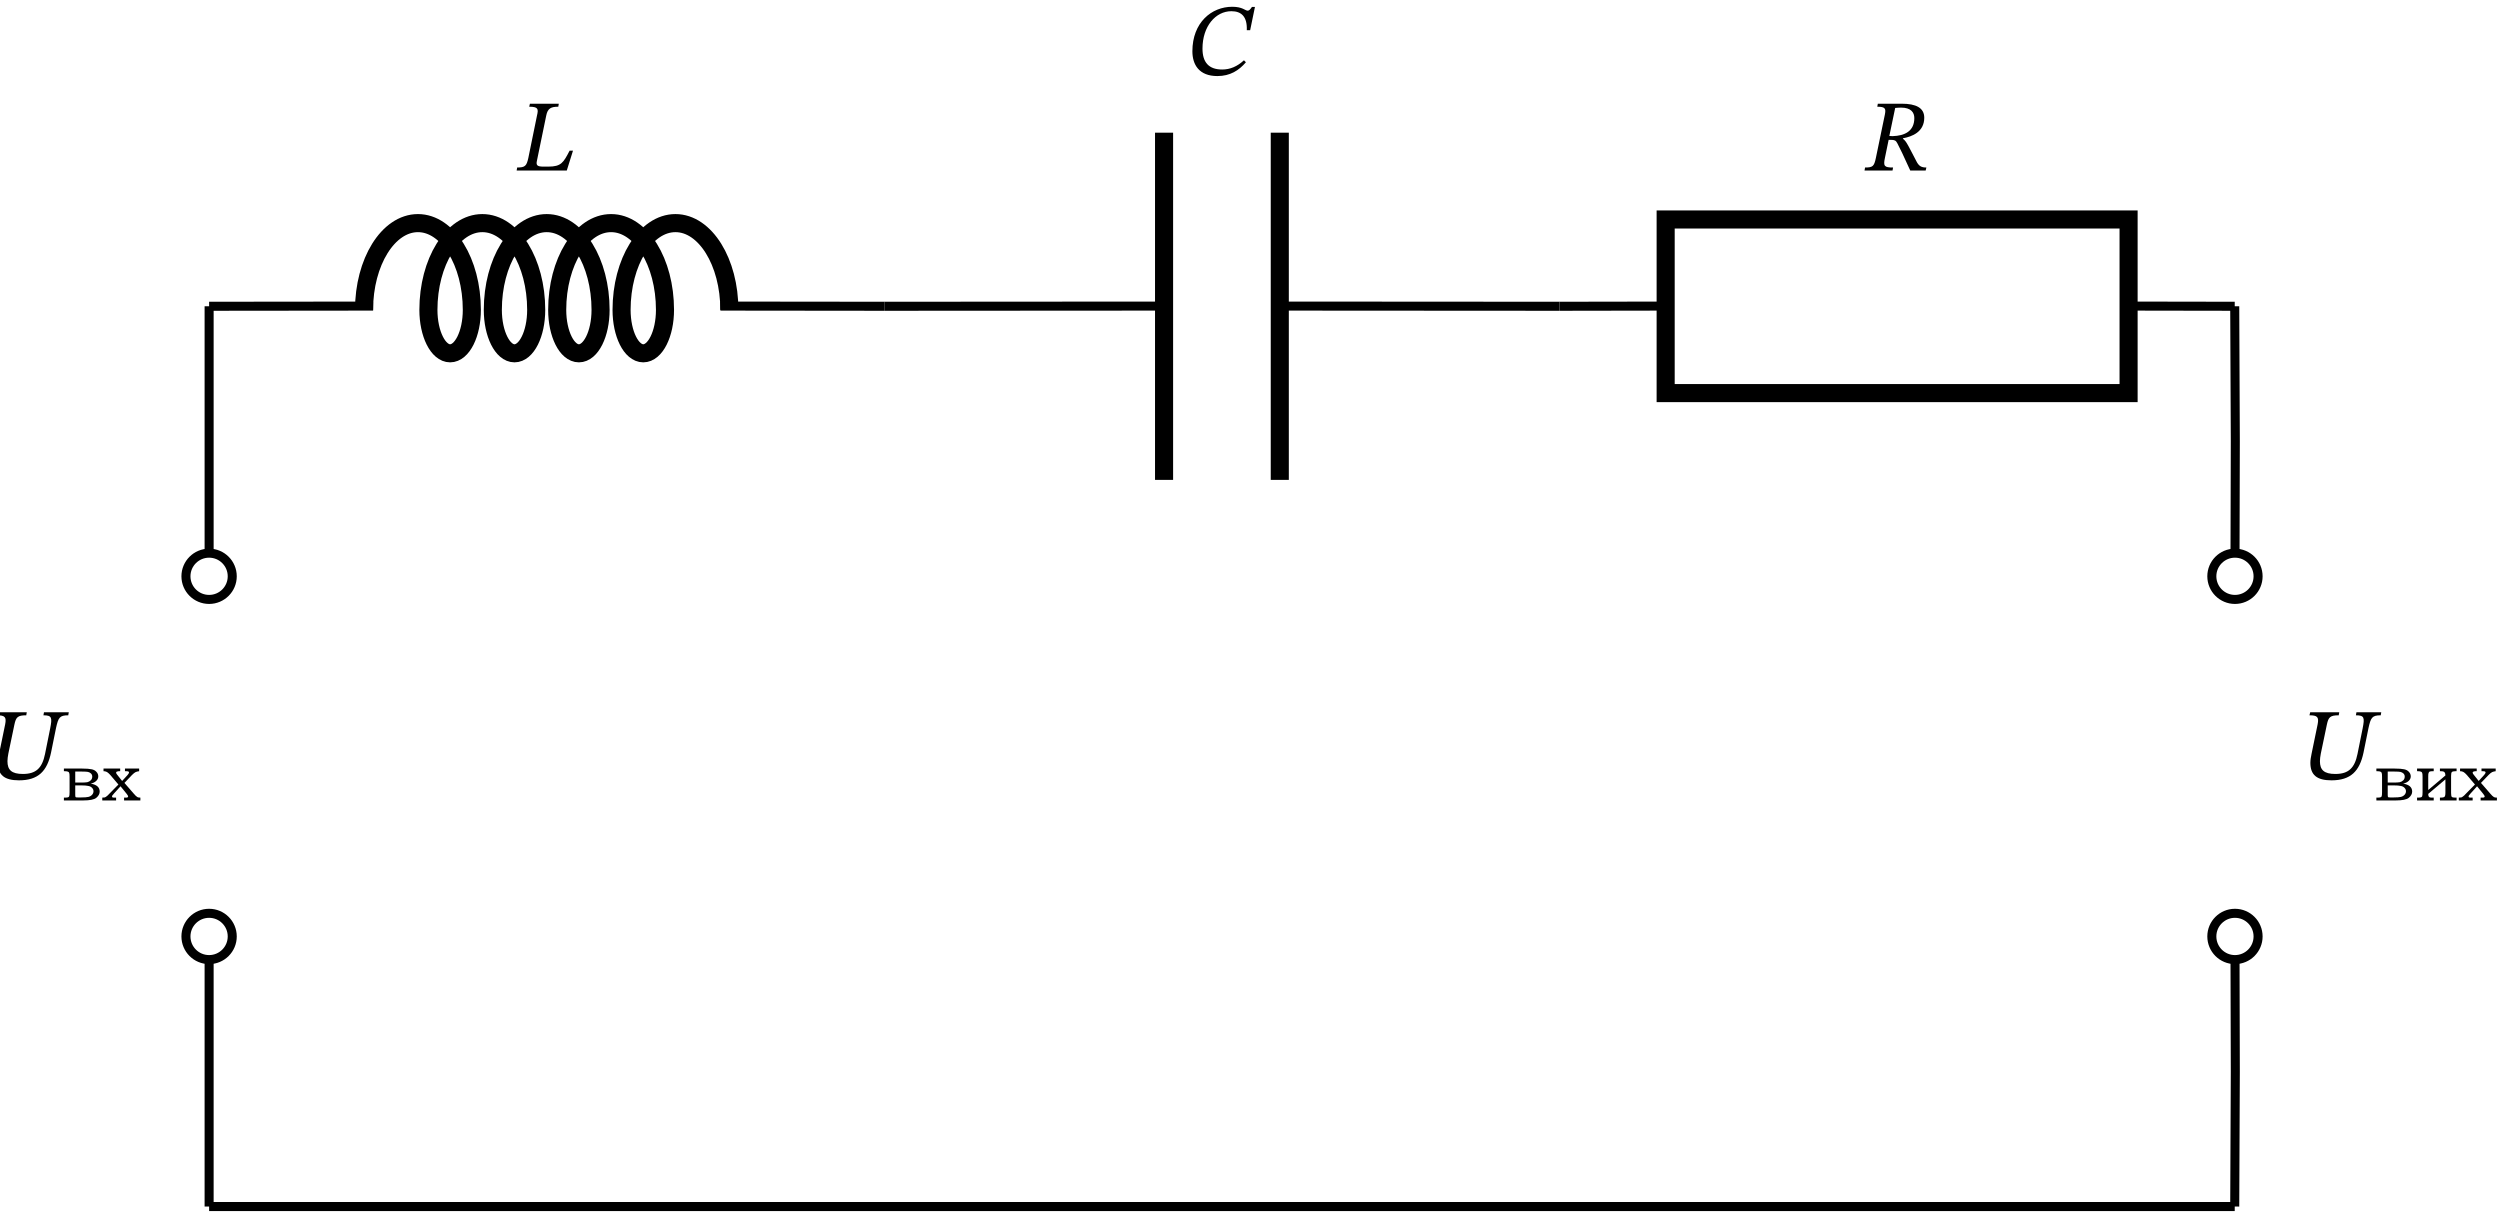
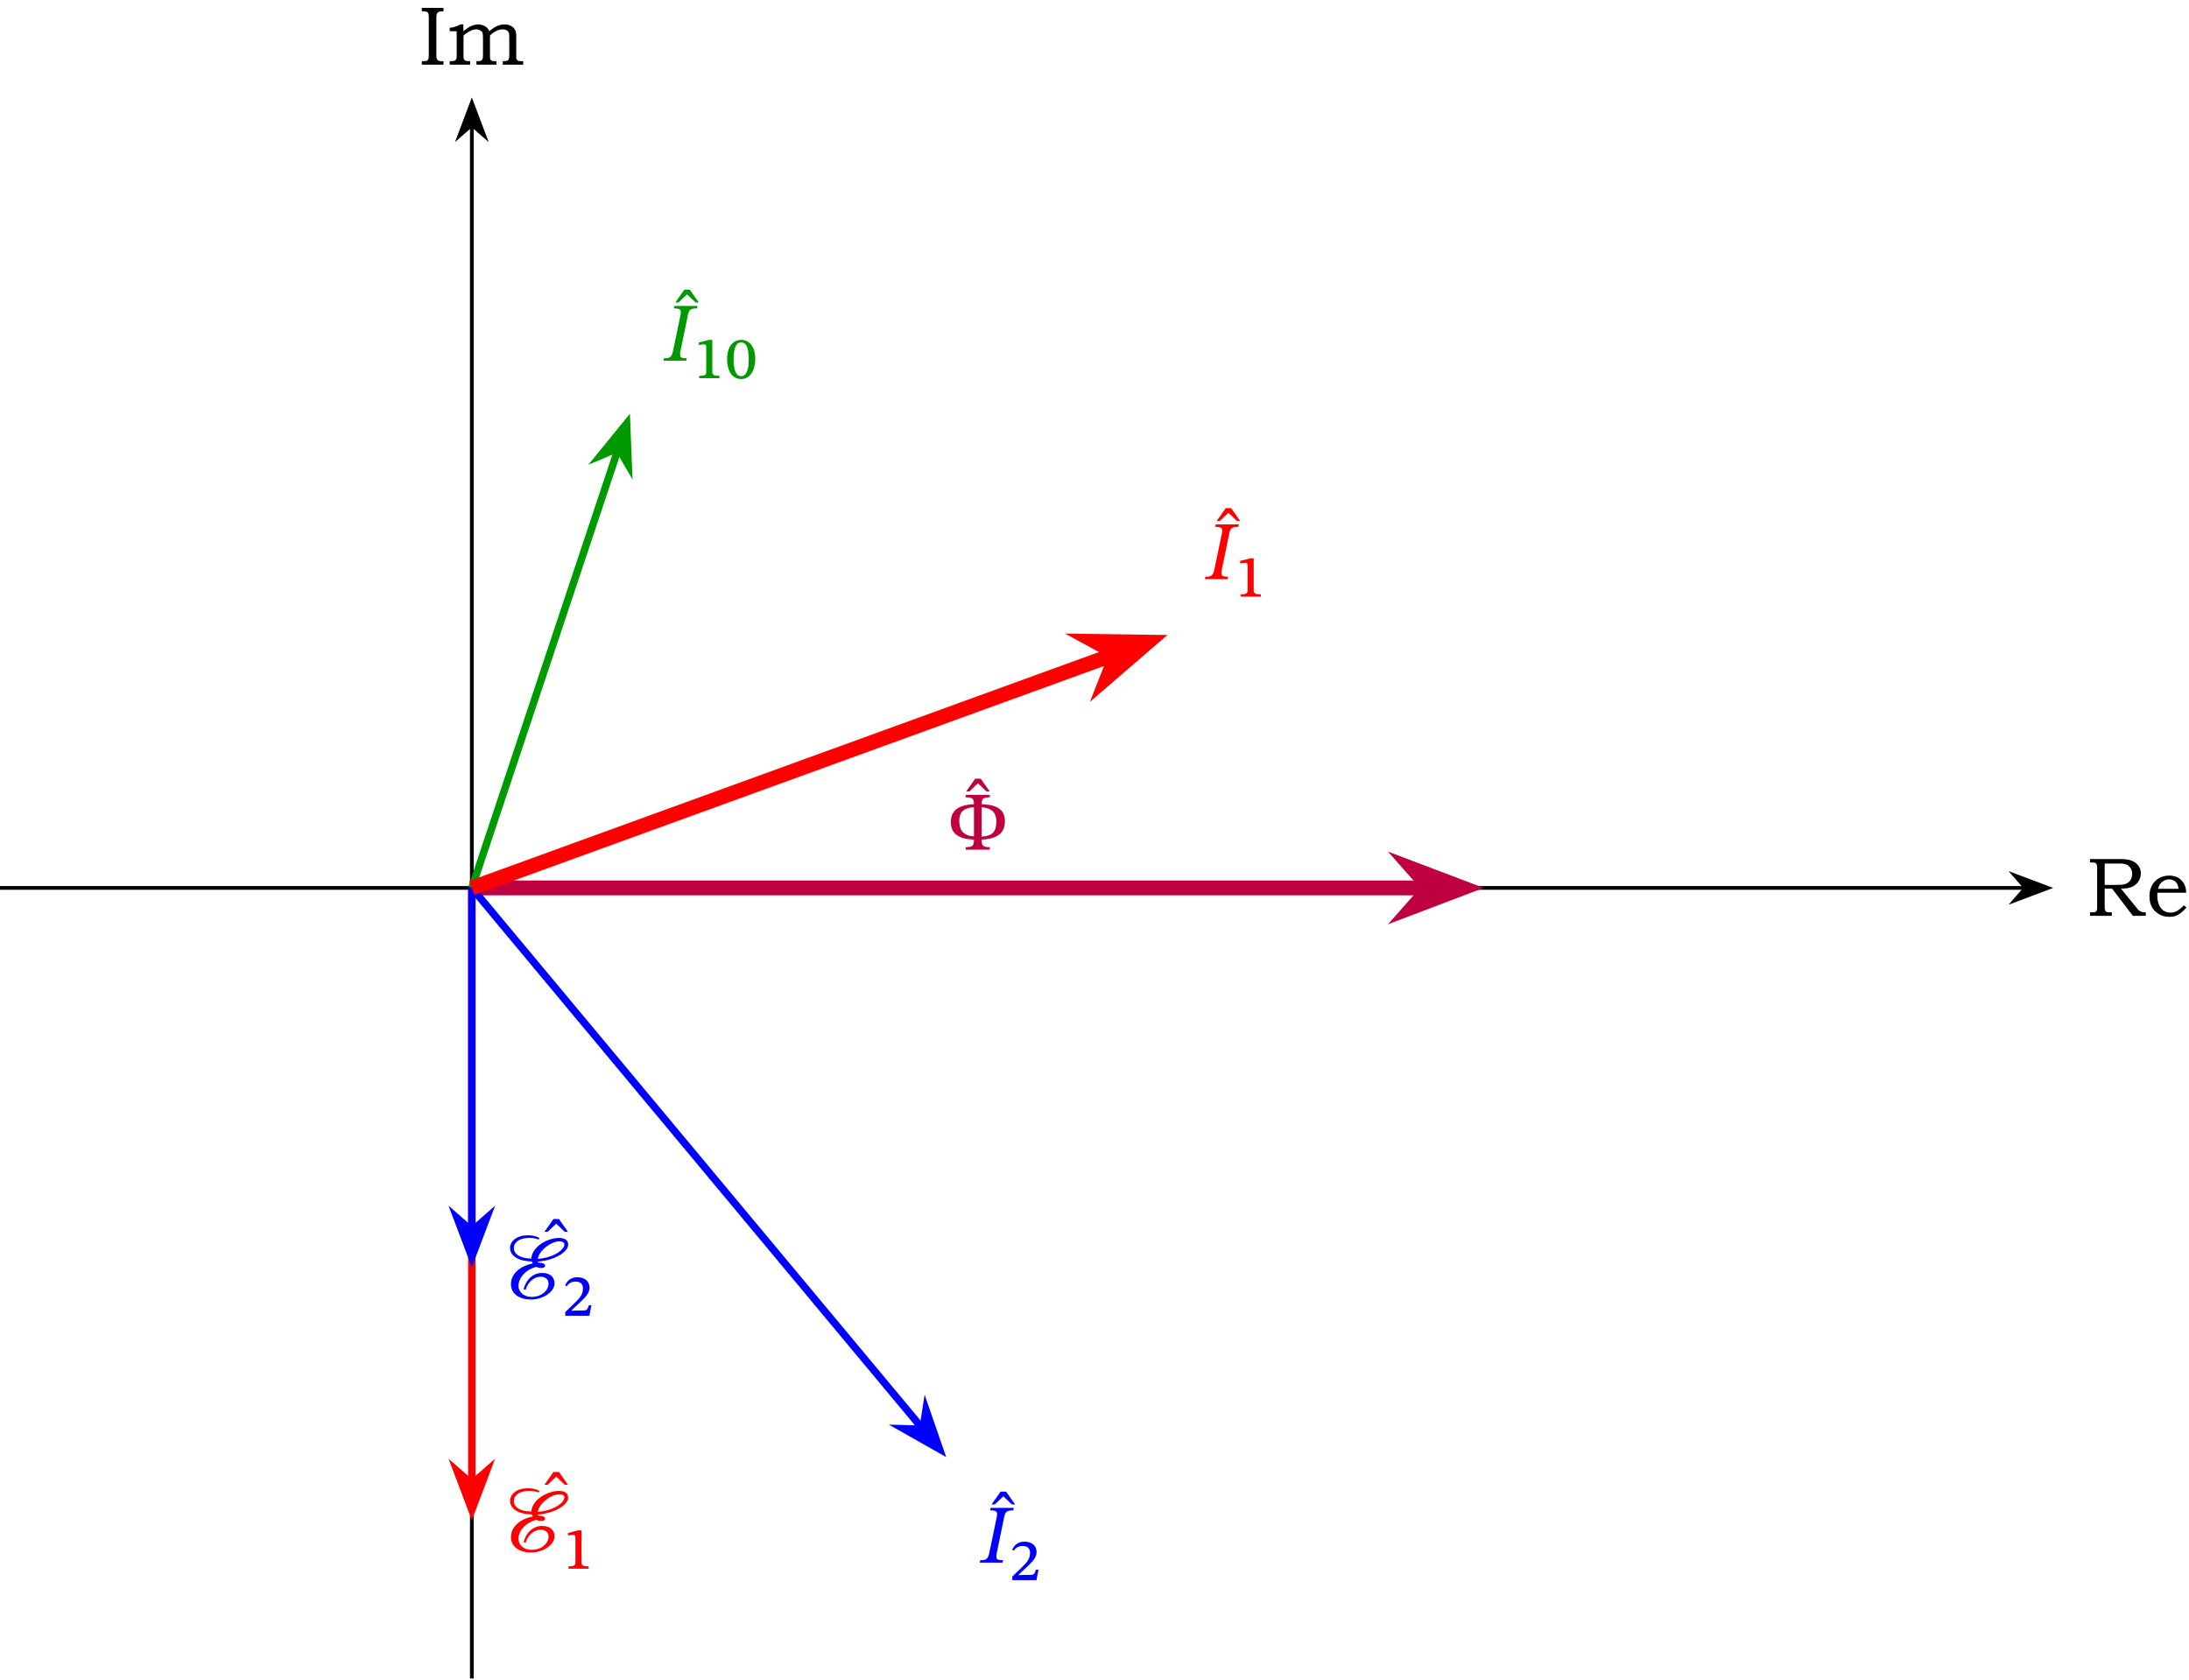
- <svg xmlns="http://www.w3.org/2000/svg" xmlns:xlink="http://www.w3.org/1999/xlink" width="220.428pt" height="107.2pt" viewBox="0 0 220.428 107.2" version="1.2">
+ <svg xmlns="http://www.w3.org/2000/svg" xmlns:xlink="http://www.w3.org/1999/xlink" width="235.429pt" height="180.712pt" viewBox="0 0 235.429 180.712" version="1.2">
  <defs>
    <g>
      <symbol overflow="visible" id="glyph0-0">
+         <path style="stroke:none;" d="M 1.125 0 L 1.125 -5.609 L 5.609 -5.609 L 5.609 0 Z M 1.266 -0.141 L 5.469 -0.141 L 5.469 -5.469 L 1.266 -5.469 Z M 1.266 -0.141 " />
+       </symbol>
+       <symbol overflow="visible" id="glyph0-1">
+         <path style="stroke:none;" d="M 0.438 -6.109 L 3.594 -6.109 C 4.188 -6.109 4.633 -6.047 4.938 -5.922 C 5.25 -5.797 5.488 -5.613 5.656 -5.375 C 5.82 -5.145 5.906 -4.875 5.906 -4.562 C 5.906 -4.25 5.82 -3.969 5.656 -3.719 C 5.5 -3.469 5.27 -3.27 4.969 -3.125 C 4.664 -2.988 4.266 -2.922 3.766 -2.922 L 5.375 -0.953 C 5.508 -0.785 5.594 -0.68 5.625 -0.641 C 5.727 -0.555 5.836 -0.488 5.953 -0.438 C 6.066 -0.395 6.191 -0.375 6.328 -0.375 L 6.438 -0.375 L 6.438 0 L 5.047 0 L 2.812 -2.922 L 2.016 -2.922 L 2.016 -1.031 C 2.016 -0.82 2.023 -0.691 2.047 -0.641 C 2.078 -0.535 2.129 -0.461 2.203 -0.422 C 2.273 -0.391 2.414 -0.375 2.625 -0.375 L 2.781 -0.375 L 2.781 0 L 0.438 0 L 0.438 -0.375 L 0.641 -0.375 C 0.797 -0.375 0.898 -0.379 0.953 -0.391 C 1.016 -0.41 1.066 -0.445 1.109 -0.5 C 1.148 -0.551 1.18 -0.617 1.203 -0.703 C 1.203 -0.734 1.203 -0.879 1.203 -1.141 L 1.203 -5.141 C 1.203 -5.316 1.188 -5.441 1.156 -5.516 C 1.125 -5.598 1.078 -5.656 1.016 -5.688 C 0.953 -5.719 0.844 -5.734 0.688 -5.734 L 0.438 -5.734 Z M 2.016 -5.625 L 2.016 -3.328 L 3.281 -3.328 C 3.707 -3.328 4.004 -3.352 4.172 -3.406 C 4.422 -3.477 4.613 -3.609 4.75 -3.797 C 4.895 -3.984 4.969 -4.223 4.969 -4.516 C 4.969 -4.754 4.914 -4.957 4.812 -5.125 C 4.707 -5.289 4.566 -5.414 4.391 -5.5 C 4.223 -5.582 3.961 -5.625 3.609 -5.625 Z M 2.016 -5.625 " />
+       </symbol>
+       <symbol overflow="visible" id="glyph0-2">
+         <path style="stroke:none;" d="M 4.078 -1.125 L 4.359 -0.906 C 4.141 -0.645 3.93 -0.441 3.734 -0.297 C 3.535 -0.148 3.348 -0.047 3.172 0.016 C 2.992 0.078 2.785 0.109 2.547 0.109 C 2.109 0.109 1.738 0.02 1.438 -0.156 C 1.094 -0.352 0.828 -0.613 0.641 -0.938 C 0.461 -1.27 0.375 -1.656 0.375 -2.094 C 0.375 -2.551 0.461 -2.941 0.641 -3.266 C 0.816 -3.598 1.066 -3.859 1.391 -4.047 C 1.711 -4.234 2.082 -4.328 2.5 -4.328 C 2.812 -4.328 3.082 -4.273 3.312 -4.172 C 3.539 -4.078 3.734 -3.93 3.891 -3.734 C 4.055 -3.547 4.176 -3.32 4.25 -3.062 C 4.289 -2.914 4.316 -2.723 4.328 -2.484 L 1.219 -2.484 C 1.219 -2.336 1.219 -2.234 1.219 -2.172 C 1.219 -1.797 1.281 -1.461 1.406 -1.172 C 1.531 -0.891 1.695 -0.68 1.906 -0.547 C 2.125 -0.41 2.367 -0.344 2.641 -0.344 C 2.867 -0.344 3.086 -0.395 3.297 -0.5 C 3.516 -0.613 3.773 -0.82 4.078 -1.125 Z M 3.516 -2.906 C 3.473 -3.164 3.41 -3.359 3.328 -3.484 C 3.242 -3.617 3.129 -3.723 2.984 -3.797 C 2.836 -3.879 2.672 -3.922 2.484 -3.922 C 2.305 -3.922 2.133 -3.879 1.969 -3.797 C 1.812 -3.723 1.676 -3.617 1.562 -3.484 C 1.457 -3.348 1.367 -3.156 1.297 -2.906 Z M 3.516 -2.906 " />
+       </symbol>
+       <symbol overflow="visible" id="glyph0-3">
+         <path style="stroke:none;" d="M 0.359 -6.109 L 2.688 -6.109 L 2.688 -5.734 L 2.516 -5.734 C 2.348 -5.734 2.223 -5.707 2.141 -5.656 C 2.066 -5.613 2.008 -5.551 1.969 -5.469 C 1.938 -5.383 1.922 -5.219 1.922 -4.969 L 1.922 -1.031 C 1.922 -0.832 1.941 -0.691 1.984 -0.609 C 2.023 -0.523 2.078 -0.461 2.141 -0.422 C 2.211 -0.391 2.336 -0.375 2.516 -0.375 L 2.688 -0.375 L 2.688 0 L 0.359 0 L 0.359 -0.375 L 0.547 -0.375 C 0.723 -0.375 0.844 -0.391 0.906 -0.422 C 0.977 -0.461 1.031 -0.52 1.062 -0.594 C 1.094 -0.664 1.109 -0.812 1.109 -1.031 L 1.109 -5.062 C 1.109 -5.281 1.094 -5.426 1.062 -5.5 C 1.031 -5.582 0.977 -5.641 0.906 -5.672 C 0.844 -5.711 0.723 -5.734 0.547 -5.734 L 0.359 -5.734 Z M 0.359 -6.109 " />
+       </symbol>
+       <symbol overflow="visible" id="glyph0-4">
+         <path style="stroke:none;" d="M 0.312 -3.594 L 0.312 -3.969 C 0.531 -3.988 0.723 -4.023 0.891 -4.078 C 1.055 -4.129 1.242 -4.211 1.453 -4.328 L 1.781 -4.328 L 1.781 -3.594 C 2.102 -3.852 2.359 -4.031 2.547 -4.125 C 2.836 -4.258 3.113 -4.328 3.375 -4.328 C 3.551 -4.328 3.723 -4.297 3.891 -4.234 C 4.066 -4.172 4.207 -4.086 4.312 -3.984 C 4.414 -3.891 4.504 -3.758 4.578 -3.594 C 4.879 -3.863 5.16 -4.051 5.422 -4.156 C 5.68 -4.27 5.945 -4.328 6.219 -4.328 C 6.477 -4.328 6.703 -4.273 6.891 -4.172 C 7.086 -4.066 7.234 -3.93 7.328 -3.766 C 7.422 -3.609 7.469 -3.375 7.469 -3.062 L 7.469 -1.031 C 7.469 -0.82 7.469 -0.695 7.469 -0.656 C 7.488 -0.602 7.52 -0.551 7.562 -0.5 C 7.613 -0.445 7.672 -0.41 7.734 -0.391 C 7.797 -0.379 7.91 -0.375 8.078 -0.375 L 8.219 -0.375 L 8.219 0 L 6.016 0 L 6.016 -0.375 C 6.266 -0.375 6.426 -0.391 6.5 -0.422 C 6.57 -0.453 6.625 -0.504 6.656 -0.578 C 6.695 -0.66 6.719 -0.812 6.719 -1.031 L 6.719 -2.969 C 6.719 -3.207 6.695 -3.375 6.656 -3.469 C 6.613 -3.562 6.535 -3.641 6.422 -3.703 C 6.305 -3.766 6.164 -3.797 6 -3.797 C 5.789 -3.797 5.57 -3.742 5.344 -3.641 C 5.039 -3.484 4.805 -3.312 4.641 -3.125 L 4.641 -1.031 C 4.641 -0.832 4.645 -0.703 4.656 -0.641 C 4.676 -0.578 4.707 -0.523 4.75 -0.484 C 4.801 -0.441 4.852 -0.41 4.906 -0.391 C 4.969 -0.379 5.113 -0.375 5.344 -0.375 L 5.344 0 L 3.188 0 L 3.188 -0.375 L 3.312 -0.375 C 3.488 -0.375 3.609 -0.391 3.672 -0.422 C 3.742 -0.461 3.801 -0.531 3.844 -0.625 C 3.875 -0.688 3.891 -0.82 3.891 -1.031 L 3.891 -2.906 C 3.891 -3.176 3.867 -3.359 3.828 -3.453 C 3.785 -3.547 3.703 -3.625 3.578 -3.688 C 3.461 -3.758 3.328 -3.797 3.172 -3.797 C 2.973 -3.797 2.781 -3.75 2.594 -3.656 C 2.301 -3.52 2.035 -3.344 1.797 -3.125 L 1.797 -0.875 C 1.797 -0.738 1.812 -0.641 1.844 -0.578 C 1.883 -0.516 1.945 -0.461 2.031 -0.422 C 2.113 -0.391 2.223 -0.375 2.359 -0.375 L 2.516 -0.375 L 2.516 0 L 0.312 0 L 0.312 -0.375 L 0.438 -0.375 C 0.633 -0.375 0.766 -0.391 0.828 -0.422 C 0.922 -0.461 0.988 -0.531 1.031 -0.625 C 1.051 -0.676 1.062 -0.812 1.062 -1.031 L 1.062 -3.594 Z M 0.312 -3.594 " />
+       </symbol>
+       <symbol overflow="visible" id="glyph1-0">
        <path style="stroke:none;" d="M 5.344 1.516 L 5.344 -7.047 L 0.094 -7.047 L 0.094 1.516 Z M 4.875 1.047 L 0.547 1.047 L 0.547 -6.578 L 4.875 -6.578 Z M 2.875 -1.531 L 2.875 -1.672 C 2.875 -2.641 4.312 -3.344 4.312 -4.656 C 4.312 -5.594 3.531 -6 2.656 -6 C 1.75 -6 1.125 -5.484 1.125 -4.766 C 1.125 -4.344 1.297 -4.141 1.594 -4.141 C 1.797 -4.141 1.984 -4.25 1.984 -4.531 C 1.984 -4.875 1.797 -4.875 1.797 -5.172 C 1.797 -5.453 2.047 -5.656 2.578 -5.656 C 3.141 -5.656 3.5 -5.344 3.5 -4.641 C 3.5 -3.25 2.516 -2.922 2.516 -1.766 L 2.516 -1.531 Z M 3.203 -0.438 C 3.203 -0.703 3.016 -0.953 2.703 -0.953 C 2.375 -0.953 2.172 -0.719 2.172 -0.438 C 2.172 -0.141 2.344 0.078 2.703 0.078 C 3.016 0.078 3.203 -0.141 3.203 -0.438 Z M 3.203 -0.438 " />
      </symbol>
-       <symbol overflow="visible" id="glyph0-1">
-         <path style="stroke:none;" d="M 4.859 -1.75 L 4.562 -1.75 C 4.016 -0.703 3.828 -0.344 2.688 -0.344 L 2.266 -0.344 C 1.734 -0.344 1.594 -0.438 1.672 -0.828 L 2.5 -4.844 C 2.625 -5.484 2.922 -5.625 3.562 -5.625 L 3.609 -5.891 L 1.062 -5.891 L 1 -5.625 C 1.781 -5.625 1.828 -5.438 1.688 -4.859 L 0.922 -1.109 C 0.766 -0.391 0.625 -0.266 -0.062 -0.266 L -0.109 0 L 4.312 0 Z M 4.859 -1.75 " />
-       </symbol>
-       <symbol overflow="visible" id="glyph0-2">
-         <path style="stroke:none;" d="M 5.078 -1.297 C 4.484 -0.75 3.859 -0.484 3.156 -0.484 C 1.969 -0.484 1.422 -1.125 1.422 -2.328 C 1.422 -4.297 2.578 -5.625 3.969 -5.625 C 4.859 -5.625 5.375 -5.141 5.328 -3.953 L 5.625 -3.953 L 6.047 -6 L 5.781 -6 C 5.641 -5.797 5.547 -5.672 5.406 -5.672 C 5.188 -5.672 4.953 -6.016 4.047 -6.016 C 2.219 -6.016 0.531 -4.625 0.531 -2.094 C 0.531 -0.922 1.109 0.094 2.734 0.094 C 3.859 0.094 4.641 -0.406 5.25 -1.125 Z M 5.078 -1.297 " />
-       </symbol>
-       <symbol overflow="visible" id="glyph0-3">
-         <path style="stroke:none;" d="M 5.188 -4.656 C 5.188 -5.531 4.453 -5.891 3.203 -5.891 L 1.094 -5.891 L 1.047 -5.625 C 1.766 -5.625 1.812 -5.453 1.719 -4.953 L 0.922 -1.109 C 0.766 -0.359 0.641 -0.266 -0.031 -0.266 L -0.078 0 L 2.391 0 L 2.438 -0.266 C 1.672 -0.266 1.562 -0.375 1.719 -1.109 L 2.047 -2.703 L 2.25 -2.703 C 2.562 -2.703 2.688 -2.656 2.812 -2.406 C 3.094 -1.859 3.281 -1.484 3.953 0 L 5.312 0 L 5.375 -0.266 C 4.953 -0.266 4.75 -0.375 4.547 -0.719 C 3.812 -2.109 3.625 -2.578 3.312 -2.797 L 3.312 -2.844 C 4.094 -2.984 5.188 -3.391 5.188 -4.656 Z M 2.625 -5.516 C 2.828 -5.531 2.922 -5.547 3.141 -5.547 C 4.031 -5.547 4.312 -5.109 4.312 -4.625 C 4.312 -3.469 3.469 -3.062 2.391 -3.031 L 2.109 -3.047 Z M 2.625 -5.516 " />
-       </symbol>
-       <symbol overflow="visible" id="glyph0-4">
-         <path style="stroke:none;" d="M 7.188 -5.891 L 5 -5.891 L 4.953 -5.625 C 5.703 -5.625 5.734 -5.422 5.547 -4.469 L 5.094 -2.219 C 4.844 -0.984 4.312 -0.453 3.141 -0.453 C 2.141 -0.453 1.781 -0.812 1.781 -1.578 C 1.781 -1.75 1.812 -2.016 1.859 -2.25 L 2.391 -4.797 C 2.531 -5.469 2.688 -5.625 3.438 -5.625 L 3.484 -5.891 L 0.922 -5.891 L 0.859 -5.625 C 1.562 -5.625 1.703 -5.469 1.578 -4.828 L 1.047 -2.25 C 0.984 -1.953 0.938 -1.672 0.938 -1.438 C 0.938 -0.375 1.5 0.109 2.797 0.109 C 4.5 0.109 5.281 -0.703 5.625 -2.344 L 6.062 -4.5 C 6.266 -5.422 6.375 -5.625 7.141 -5.625 Z M 7.188 -5.891 " />
-       </symbol>
-       <symbol overflow="visible" id="glyph1-0">
-         <path style="stroke:none;" d="M 0.75 0 L 0.75 -3.734 L 3.734 -3.734 L 3.734 0 Z M 0.844 -0.094 L 3.641 -0.094 L 3.641 -3.641 L 0.844 -3.641 Z M 0.844 -0.094 " />
-       </symbol>
      <symbol overflow="visible" id="glyph1-1">
-         <path style="stroke:none;" d="M 0.203 0 L 0.203 -0.25 L 0.281 -0.25 C 0.426 -0.25 0.523 -0.258 0.578 -0.281 C 0.629 -0.301 0.66 -0.332 0.672 -0.375 C 0.691 -0.426 0.703 -0.547 0.703 -0.734 L 0.703 -2.094 C 0.703 -2.27 0.691 -2.379 0.672 -2.422 C 0.66 -2.473 0.629 -2.508 0.578 -2.531 C 0.523 -2.562 0.426 -2.578 0.281 -2.578 L 0.203 -2.578 L 0.203 -2.812 L 1.812 -2.812 C 2.195 -2.812 2.473 -2.789 2.641 -2.75 C 2.816 -2.719 2.957 -2.645 3.062 -2.531 C 3.176 -2.414 3.234 -2.281 3.234 -2.125 C 3.234 -1.969 3.172 -1.832 3.047 -1.719 C 2.922 -1.602 2.758 -1.523 2.562 -1.484 C 3.094 -1.398 3.359 -1.164 3.359 -0.781 C 3.359 -0.582 3.258 -0.398 3.062 -0.234 C 2.875 -0.078 2.488 0 1.906 0 Z M 1.203 -2.547 L 1.203 -1.578 L 1.703 -1.578 C 1.953 -1.578 2.141 -1.586 2.266 -1.609 C 2.391 -1.641 2.492 -1.695 2.578 -1.781 C 2.66 -1.863 2.703 -1.973 2.703 -2.109 C 2.703 -2.211 2.664 -2.301 2.594 -2.375 C 2.52 -2.445 2.43 -2.492 2.328 -2.516 C 2.234 -2.535 2.062 -2.547 1.812 -2.547 Z M 1.203 -1.328 L 1.203 -0.5 C 1.203 -0.395 1.211 -0.328 1.234 -0.297 C 1.254 -0.273 1.316 -0.266 1.422 -0.266 L 1.734 -0.266 C 2.016 -0.266 2.223 -0.281 2.359 -0.312 C 2.492 -0.344 2.602 -0.406 2.688 -0.5 C 2.77 -0.594 2.812 -0.695 2.812 -0.812 C 2.812 -0.926 2.77 -1.023 2.688 -1.109 C 2.602 -1.203 2.488 -1.258 2.344 -1.281 C 2.207 -1.312 2.004 -1.328 1.734 -1.328 Z M 1.203 -1.328 " />
+         <path style="stroke:none;" d="M -0.797 -4.672 L -1.766 -6.047 L -2.359 -6.047 L -3.328 -4.672 L -2.984 -4.672 L -2.062 -5.547 L -1.141 -4.672 Z M -0.797 -4.672 " />
      </symbol>
      <symbol overflow="visible" id="glyph1-2">
-         <path style="stroke:none;" d="M 0.109 -2.812 L 1.578 -2.812 L 1.578 -2.578 L 1.469 -2.578 C 1.414 -2.578 1.363 -2.566 1.312 -2.547 C 1.281 -2.547 1.254 -2.531 1.234 -2.5 C 1.223 -2.477 1.219 -2.461 1.219 -2.453 C 1.219 -2.398 1.254 -2.332 1.328 -2.25 L 1.75 -1.719 L 2.234 -2.25 C 2.316 -2.344 2.359 -2.414 2.359 -2.469 C 2.359 -2.5 2.344 -2.523 2.312 -2.547 C 2.281 -2.566 2.219 -2.578 2.125 -2.578 L 2 -2.578 L 2 -2.812 L 3.25 -2.812 L 3.25 -2.578 C 3.133 -2.566 3.031 -2.539 2.938 -2.5 C 2.852 -2.457 2.75 -2.375 2.625 -2.25 L 1.953 -1.547 L 2.781 -0.594 L 2.812 -0.562 C 2.895 -0.457 2.988 -0.367 3.094 -0.297 C 3.145 -0.266 3.234 -0.25 3.359 -0.25 L 3.359 0 L 1.922 0 L 1.922 -0.25 L 2.047 -0.25 C 2.141 -0.25 2.195 -0.254 2.219 -0.266 C 2.258 -0.285 2.281 -0.316 2.281 -0.359 C 2.281 -0.398 2.234 -0.477 2.141 -0.594 L 1.609 -1.25 L 1.016 -0.594 L 0.969 -0.531 L 0.938 -0.5 C 0.883 -0.445 0.859 -0.398 0.859 -0.359 C 0.859 -0.316 0.875 -0.285 0.906 -0.266 C 0.938 -0.254 1.004 -0.25 1.109 -0.25 L 1.219 -0.25 L 1.219 0 L 0 0 L 0 -0.25 C 0.094 -0.25 0.164 -0.254 0.219 -0.266 C 0.27 -0.285 0.32 -0.316 0.375 -0.359 C 0.469 -0.43 0.531 -0.488 0.562 -0.531 L 1.422 -1.406 L 0.703 -2.25 C 0.609 -2.352 0.531 -2.426 0.469 -2.469 C 0.414 -2.508 0.363 -2.535 0.312 -2.547 C 0.27 -2.566 0.203 -2.578 0.109 -2.578 Z M 0.109 -2.812 " />
+         <path style="stroke:none;" d="M 6.125 -3.062 C 6.125 -4.312 5.281 -4.828 3.625 -4.891 C 3.641 -5.438 3.734 -5.625 4.5 -5.625 L 4.5 -5.891 L 1.906 -5.891 L 1.906 -5.625 C 2.672 -5.625 2.797 -5.453 2.797 -4.891 C 1.156 -4.812 0.312 -4.219 0.312 -2.984 C 0.312 -1.719 1.141 -1.141 2.797 -1.078 C 2.797 -0.406 2.656 -0.266 1.906 -0.266 L 1.906 0 L 4.5 0 L 4.5 -0.266 C 3.766 -0.266 3.625 -0.422 3.625 -1.078 C 5.281 -1.156 6.125 -1.766 6.125 -3.062 Z M 5.203 -3.047 C 5.203 -1.844 4.719 -1.469 3.625 -1.406 L 3.625 -4.562 C 4.625 -4.469 5.203 -4.062 5.203 -3.047 Z M 1.219 -3.094 C 1.219 -4.141 1.797 -4.5 2.797 -4.562 L 2.797 -1.422 C 1.688 -1.516 1.219 -2.016 1.219 -3.094 Z M 1.219 -3.094 " />
      </symbol>
      <symbol overflow="visible" id="glyph1-3">
-         <path style="stroke:none;" d="M 0.203 0 L 0.203 -0.25 L 0.281 -0.25 C 0.414 -0.25 0.508 -0.258 0.562 -0.281 C 0.613 -0.301 0.645 -0.332 0.656 -0.375 C 0.676 -0.426 0.688 -0.547 0.688 -0.734 L 0.688 -2.094 C 0.688 -2.27 0.676 -2.379 0.656 -2.422 C 0.645 -2.473 0.613 -2.508 0.562 -2.531 C 0.508 -2.562 0.414 -2.578 0.281 -2.578 L 0.203 -2.578 L 0.203 -2.812 L 1.672 -2.812 L 1.672 -2.578 L 1.594 -2.578 C 1.457 -2.578 1.363 -2.566 1.312 -2.547 C 1.27 -2.523 1.238 -2.484 1.219 -2.422 C 1.195 -2.367 1.188 -2.27 1.188 -2.125 L 1.188 -0.922 L 2.703 -2.203 C 2.703 -2.328 2.676 -2.422 2.625 -2.484 C 2.582 -2.547 2.473 -2.578 2.297 -2.578 L 2.219 -2.578 L 2.219 -2.812 L 3.688 -2.812 L 3.688 -2.578 L 3.578 -2.578 C 3.422 -2.578 3.316 -2.551 3.266 -2.5 C 3.223 -2.445 3.203 -2.332 3.203 -2.156 L 3.203 -0.672 C 3.203 -0.484 3.223 -0.363 3.266 -0.312 C 3.316 -0.27 3.422 -0.25 3.578 -0.25 L 3.688 -0.25 L 3.688 0 L 2.219 0 L 2.219 -0.25 L 2.297 -0.25 C 2.441 -0.25 2.547 -0.27 2.609 -0.312 C 2.672 -0.352 2.703 -0.477 2.703 -0.688 L 2.703 -1.859 L 1.188 -0.578 C 1.188 -0.473 1.203 -0.395 1.234 -0.344 C 1.266 -0.301 1.301 -0.273 1.344 -0.266 C 1.383 -0.254 1.469 -0.25 1.594 -0.25 L 1.672 -0.25 L 1.672 0 Z M 0.203 0 " />
+         <path style="stroke:none;" d="M 0.938 -1.172 C 0.766 -0.391 0.656 -0.266 -0.062 -0.266 L -0.109 0 L 2.328 0 L 2.391 -0.266 C 1.828 -0.266 1.672 -0.328 1.672 -0.656 C 1.672 -0.797 1.688 -0.953 1.734 -1.141 L 2.469 -4.703 C 2.594 -5.406 2.688 -5.625 3.484 -5.625 L 3.547 -5.891 L 1.062 -5.891 L 1 -5.625 C 1.828 -5.625 1.828 -5.406 1.672 -4.703 Z M 0.938 -1.172 " />
+       </symbol>
+       <symbol overflow="visible" id="glyph2-0">
+         <path style="stroke:none;" d="" />
+       </symbol>
+       <symbol overflow="visible" id="glyph2-1">
+         <path style="stroke:none;" d="M 4.156 -6.484 C 3.672 -6.734 3.328 -6.766 2.844 -6.766 C 1.719 -6.766 0.984 -6.141 0.984 -5.406 C 0.984 -4.531 1.938 -3.984 3.312 -3.953 C 3.359 -3.953 3.375 -3.812 3.422 -3.75 L 3.422 -3.734 C 1.938 -3.438 1.078 -2.531 1.078 -1.516 C 1.078 -0.422 2.078 0.141 3.219 0.141 C 4.562 0.141 5.766 -0.703 5.766 -1.594 C 5.766 -2.234 5.328 -2.719 4.438 -2.719 C 3.469 -2.719 2.719 -2.031 2.438 -0.969 L 2.656 -0.906 C 2.891 -1.75 3.594 -2.312 4.266 -2.312 C 4.781 -2.312 5.125 -2.031 5.125 -1.578 C 5.125 -1.297 5.016 -1 4.781 -0.734 C 4.469 -0.406 3.969 -0.141 3.312 -0.141 C 2.406 -0.141 1.891 -0.719 1.891 -1.328 C 1.891 -2.172 2.625 -3.062 3.812 -3.375 C 3.969 -3.297 4.125 -3.25 4.344 -3.25 C 4.578 -3.25 4.75 -3.328 4.75 -3.516 C 4.75 -3.719 4.469 -3.812 4.016 -3.828 C 4 -3.859 3.984 -3.891 3.969 -3.938 C 5.797 -4.078 7.234 -4.984 7.234 -5.766 C 7.234 -6.234 6.875 -6.484 6.25 -6.484 C 5.031 -6.484 3.391 -5.594 3.266 -4.266 C 2.25 -4.266 1.391 -4.656 1.391 -5.391 C 1.391 -6.016 2.016 -6.484 2.969 -6.484 C 3.516 -6.484 3.672 -6.453 4.047 -6.312 Z M 6.828 -5.797 C 6.828 -5.172 5.594 -4.344 3.969 -4.234 C 4.094 -5.125 5.391 -6.125 6.312 -6.125 C 6.609 -6.125 6.828 -6 6.828 -5.797 Z M 6.828 -5.797 " />
+       </symbol>
+       <symbol overflow="visible" id="glyph3-0">
+         <path style="stroke:none;" d="M 3.562 1.016 L 3.562 -4.703 L 0.062 -4.703 L 0.062 1.016 Z M 3.25 0.688 L 0.359 0.688 L 0.359 -4.391 L 3.25 -4.391 Z M 1.922 -1.016 L 1.922 -1.109 C 1.922 -1.766 2.875 -2.234 2.875 -3.109 C 2.875 -3.734 2.359 -4 1.766 -4 C 1.172 -4 0.75 -3.656 0.75 -3.172 C 0.75 -2.891 0.875 -2.766 1.062 -2.766 C 1.203 -2.766 1.328 -2.844 1.328 -3.016 C 1.328 -3.25 1.203 -3.25 1.203 -3.453 C 1.203 -3.641 1.359 -3.781 1.719 -3.781 C 2.094 -3.781 2.344 -3.562 2.344 -3.094 C 2.344 -2.172 1.672 -1.953 1.672 -1.172 L 1.672 -1.016 Z M 2.141 -0.281 C 2.141 -0.469 2.016 -0.641 1.812 -0.641 C 1.578 -0.641 1.453 -0.484 1.453 -0.281 C 1.453 -0.094 1.562 0.047 1.797 0.047 C 2.016 0.047 2.141 -0.094 2.141 -0.281 Z M 2.141 -0.281 " />
+       </symbol>
+       <symbol overflow="visible" id="glyph3-1">
+         <path style="stroke:none;" d="M 2.828 0 L 2.828 -0.25 C 2.266 -0.25 2.062 -0.344 2.062 -0.656 L 2.062 -4.125 L 1.719 -4.125 L 0.609 -3.844 L 0.609 -3.578 C 0.719 -3.594 1.031 -3.641 1.156 -3.641 C 1.359 -3.641 1.406 -3.547 1.406 -3.312 L 1.406 -0.656 C 1.406 -0.359 1.25 -0.25 0.656 -0.25 L 0.656 0 Z M 2.828 0 " />
+       </symbol>
+       <symbol overflow="visible" id="glyph3-2">
+         <path style="stroke:none;" d="M 3.125 -1.125 L 2.859 -1.125 C 2.703 -0.688 2.641 -0.562 2.266 -0.562 L 1.516 -0.562 L 1 -0.531 L 1 -0.594 L 1.734 -1.281 C 2.438 -1.938 2.922 -2.391 2.922 -3.016 C 2.922 -3.734 2.375 -4.141 1.609 -4.141 C 0.953 -4.141 0.531 -3.797 0.297 -3.266 L 0.484 -3.172 C 0.688 -3.5 0.984 -3.672 1.453 -3.672 C 1.953 -3.672 2.219 -3.375 2.219 -2.969 C 2.219 -2.25 1.891 -1.906 1.141 -1.188 L 0.312 -0.391 L 0.312 0 L 2.906 0 Z M 3.125 -1.125 " />
+       </symbol>
+       <symbol overflow="visible" id="glyph3-3">
+         <path style="stroke:none;" d="M 3.328 -2.062 C 3.328 -3.391 2.688 -4.125 1.812 -4.125 C 0.953 -4.125 0.297 -3.391 0.297 -2.047 C 0.297 -0.891 0.781 0.094 1.812 0.094 C 2.844 0.094 3.328 -0.969 3.328 -2.062 Z M 2.625 -2 C 2.625 -0.812 2.328 -0.219 1.812 -0.219 C 1.281 -0.219 1 -0.797 1 -2.031 C 1 -3.266 1.281 -3.844 1.812 -3.844 C 2.359 -3.844 2.625 -3.281 2.625 -2 Z M 2.625 -2 " />
      </symbol>
    </g>
    <clipPath id="clip1">
-       <path d="M 18 105 L 198 105 L 198 106.801 L 18 106.801 Z M 18 105 " />
+       <path d="M 224 92 L 235.145 92 L 235.145 99 L 224 99 Z M 224 92 " />
    </clipPath>
    <clipPath id="clip2">
-       <path d="M 18 82 L 19 82 L 19 106.801 L 18 106.801 Z M 18 82 " />
-     </clipPath>
-     <clipPath id="clip3">
-       <path d="M 185 71 L 209 71 L 209 106.801 L 185 106.801 Z M 185 71 " />
-     </clipPath>
-     <clipPath id="clip4">
-       <path d="M 209 67 L 220.141 67 L 220.141 71 L 209 71 Z M 209 67 " />
+       <path d="M 50 13 L 51 13 L 51 180.566 L 50 180.566 Z M 50 13 " />
    </clipPath>
  </defs>
  <g id="surface1">
-     <path style="fill:none;stroke-width:0.797;stroke-linecap:butt;stroke-linejoin:miter;stroke:rgb(0%,0%,0%);stroke-opacity:1;stroke-miterlimit:10;" d="M 0.002 79.38 L 14.462 79.396 M 45.084 79.396 L 59.533 79.38 " transform="matrix(1,0,0,-1,18.436,106.384)" />
-     <path style="fill:none;stroke-width:1.594;stroke-linecap:butt;stroke-linejoin:bevel;stroke:rgb(0%,0%,0%);stroke-opacity:1;stroke-miterlimit:10;" d="M 13.662 79.06 C 13.662 83.286 15.791 86.712 18.416 86.712 C 21.037 86.712 23.166 83.286 23.166 79.06 C 23.166 76.947 22.31 75.232 21.252 75.232 C 20.197 75.232 19.337 76.947 19.337 79.06 C 19.337 83.286 21.466 86.712 24.091 86.712 C 26.716 86.712 28.841 83.286 28.841 79.06 C 28.841 76.947 27.986 75.232 26.927 75.232 C 25.873 75.232 25.017 76.947 25.017 79.06 C 25.017 83.286 27.142 86.712 29.767 86.712 C 32.392 86.712 34.517 83.286 34.517 79.06 C 34.517 76.947 33.662 75.232 32.607 75.232 C 31.548 75.232 30.693 76.947 30.693 79.06 C 30.693 83.286 32.818 86.712 35.443 86.712 C 38.068 86.712 40.197 83.286 40.197 79.06 C 40.197 76.947 39.337 75.232 38.283 75.232 C 37.224 75.232 36.369 76.947 36.369 79.06 C 36.369 83.286 38.494 86.712 41.119 86.712 C 43.744 86.712 45.873 83.286 45.873 79.06 " transform="matrix(1,0,0,-1,18.436,106.384)" />
+     <path style="fill:none;stroke-width:0.399;stroke-linecap:butt;stroke-linejoin:miter;stroke:rgb(0%,0%,0%);stroke-opacity:1;stroke-miterlimit:10;" d="M -51.024 0.001 L 167.015 0.001 " transform="matrix(1,0,0,-1,50.7465,95.513)" />
+     <path style="fill-rule:nonzero;fill:rgb(0%,0%,0%);fill-opacity:1;stroke-width:0.399;stroke-linecap:butt;stroke-linejoin:miter;stroke:rgb(0%,0%,0%);stroke-opacity:1;stroke-miterlimit:10;" d="M 4.215 0.001 L 0.645 1.345 L 1.817 0.001 L 0.645 -1.346 Z M 4.215 0.001 " transform="matrix(1,0,0,-1,216.0427,95.513)" />
+     <g clip-path="url(#clip1)" clip-rule="nonzero">
+       <g style="fill:rgb(0%,0%,0%);fill-opacity:1;">
+         <use xlink:href="#glyph0-1" x="224.345" y="98.514" />
+         <use xlink:href="#glyph0-2" x="230.802" y="98.514" />
+       </g>
+     </g>
+     <g clip-path="url(#clip2)" clip-rule="nonzero">
+       <path style="fill:none;stroke-width:0.399;stroke-linecap:butt;stroke-linejoin:miter;stroke:rgb(0%,0%,0%);stroke-opacity:1;stroke-miterlimit:10;" d="M -0 -85.038 L -0 81.974 " transform="matrix(1,0,0,-1,50.7465,95.513)" />
+     </g>
+     <path style="fill-rule:nonzero;fill:rgb(0%,0%,0%);fill-opacity:1;stroke-width:0.399;stroke-linecap:butt;stroke-linejoin:miter;stroke:rgb(0%,0%,0%);stroke-opacity:1;stroke-miterlimit:10;" d="M 4.213 0 L 0.643 1.344 L 1.818 0 L 0.643 -1.347 Z M 4.213 0 " transform="matrix(0,-1,-1,0,50.7465,15.25592)" />
    <g style="fill:rgb(0%,0%,0%);fill-opacity:1;">
-       <use xlink:href="#glyph0-1" x="45.662" y="15.035" />
+       <use xlink:href="#glyph0-3" x="45.008" y="6.954" />
+       <use xlink:href="#glyph0-4" x="48.055" y="6.954" />
    </g>
-     <path style="fill:none;stroke-width:0.797;stroke-linecap:butt;stroke-linejoin:miter;stroke:rgb(0%,0%,0%);stroke-opacity:1;stroke-miterlimit:10;" d="M 59.533 79.38 L 84.216 79.396 M 94.423 79.396 L 119.068 79.38 " transform="matrix(1,0,0,-1,18.436,106.384)" />
-     <path style="fill:none;stroke-width:1.594;stroke-linecap:butt;stroke-linejoin:miter;stroke:rgb(0%,0%,0%);stroke-opacity:1;stroke-miterlimit:10;" d="M 84.201 94.685 L 84.201 64.072 M 94.404 94.685 L 94.404 64.072 " transform="matrix(1,0,0,-1,18.436,106.384)" />
-     <g style="fill:rgb(0%,0%,0%);fill-opacity:1;">
-       <use xlink:href="#glyph0-2" x="104.603" y="6.613" />
+     <path style="fill:none;stroke-width:1.594;stroke-linecap:butt;stroke-linejoin:miter;stroke:rgb(75%,0%,25%);stroke-opacity:1;stroke-miterlimit:10;" d="M -0 0.001 L 102.648 0.001 " transform="matrix(1,0,0,-1,50.7465,95.513)" />
+     <path style="fill-rule:nonzero;fill:rgb(75%,0%,25%);fill-opacity:1;stroke-width:1.594;stroke-linecap:butt;stroke-linejoin:miter;stroke:rgb(75%,0%,25%);stroke-opacity:1;stroke-miterlimit:10;" d="M 7.894 0.001 L 2.573 2.021 L 4.358 0.001 L 2.573 -2.022 Z M 7.894 0.001 " transform="matrix(1,0,0,-1,149.4346,95.513)" />
+     <g style="fill:rgb(75%,0%,25%);fill-opacity:1;">
+       <use xlink:href="#glyph1-1" x="107.243" y="89.808" />
    </g>
-     <path style="fill:none;stroke-width:0.797;stroke-linecap:butt;stroke-linejoin:miter;stroke:rgb(0%,0%,0%);stroke-opacity:1;stroke-miterlimit:10;" d="M 119.068 79.38 L 128.455 79.396 M 169.283 79.396 L 178.603 79.38 " transform="matrix(1,0,0,-1,18.436,106.384)" />
-     <path style="fill:none;stroke-width:1.594;stroke-linecap:butt;stroke-linejoin:miter;stroke:rgb(0%,0%,0%);stroke-opacity:1;stroke-miterlimit:10;" d="M 128.427 87.032 L 169.244 87.032 L 169.244 71.724 L 128.427 71.724 Z M 128.427 87.032 " transform="matrix(1,0,0,-1,18.436,106.384)" />
-     <g style="fill:rgb(0%,0%,0%);fill-opacity:1;">
-       <use xlink:href="#glyph0-3" x="164.476" y="15.035" />
+     <g style="fill:rgb(75%,0%,25%);fill-opacity:1;">
+       <use xlink:href="#glyph1-2" x="101.953" y="91.395" />
    </g>
-     <g clip-path="url(#clip1)" clip-rule="nonzero">
-       <path style="fill:none;stroke-width:0.797;stroke-linecap:butt;stroke-linejoin:miter;stroke:rgb(0%,0%,0%);stroke-opacity:1;stroke-miterlimit:10;" d="M 0.002 0.001 L 178.603 0.001 " transform="matrix(1,0,0,-1,18.436,106.384)" />
+     <path style="fill:none;stroke-width:0.797;stroke-linecap:butt;stroke-linejoin:miter;stroke:rgb(100%,0%,0%);stroke-opacity:1;stroke-miterlimit:10;" d="M -0 0.001 L -0 -63.921 " transform="matrix(1,0,0,-1,50.7465,95.513)" />
+     <path style="fill-rule:nonzero;fill:rgb(100%,0%,0%);fill-opacity:1;stroke-width:0.797;stroke-linecap:butt;stroke-linejoin:miter;stroke:rgb(100%,0%,0%);stroke-opacity:1;stroke-miterlimit:10;" d="M 5.441 -0 L 1.289 1.57 L 2.664 -0 L 1.289 -1.571 Z M 5.441 -0 " transform="matrix(0,1,1,0,50.7465,156.969)" />
+     <g style="fill:rgb(100%,0%,0%);fill-opacity:1;">
+       <use xlink:href="#glyph1-1" x="61.883" y="164.388" />
    </g>
-     <path style="fill:none;stroke-width:0.797;stroke-linecap:butt;stroke-linejoin:miter;stroke:rgb(0%,0%,0%);stroke-opacity:1;stroke-miterlimit:10;" d="M 0.002 79.38 L 0.002 67.489 M 0.002 67.489 L 0.002 55.572 " transform="matrix(1,0,0,-1,18.436,106.384)" />
-     <path style="fill-rule:nonzero;fill:rgb(100%,100%,100%);fill-opacity:1;stroke-width:0.797;stroke-linecap:butt;stroke-linejoin:miter;stroke:rgb(0%,0%,0%);stroke-opacity:1;stroke-miterlimit:10;" d="M 2.041 55.572 C 2.041 56.697 1.127 57.611 0.002 57.611 C -1.127 57.611 -2.041 56.697 -2.041 55.572 C -2.041 54.443 -1.127 53.532 0.002 53.532 C 1.127 53.532 2.041 54.443 2.041 55.572 Z M 2.041 55.572 " transform="matrix(1,0,0,-1,18.436,106.384)" />
-     <g clip-path="url(#clip2)" clip-rule="nonzero">
-       <path style="fill:none;stroke-width:0.797;stroke-linecap:butt;stroke-linejoin:miter;stroke:rgb(0%,0%,0%);stroke-opacity:1;stroke-miterlimit:10;" d="M 0.002 0.001 L 0.002 11.911 M 0.002 11.911 L 0.002 23.818 " transform="matrix(1,0,0,-1,18.436,106.384)" />
+     <g style="fill:rgb(100%,0%,0%);fill-opacity:1;">
+       <use xlink:href="#glyph2-1" x="53.873" y="166.86" />
    </g>
-     <path style="fill-rule:nonzero;fill:rgb(100%,100%,100%);fill-opacity:1;stroke-width:0.797;stroke-linecap:butt;stroke-linejoin:miter;stroke:rgb(0%,0%,0%);stroke-opacity:1;stroke-miterlimit:10;" d="M 2.041 23.818 C 2.041 24.943 1.127 25.857 0.002 25.857 C -1.127 25.857 -2.041 24.943 -2.041 23.818 C -2.041 22.689 -1.127 21.775 0.002 21.775 C 1.127 21.775 2.041 22.689 2.041 23.818 Z M 2.041 23.818 " transform="matrix(1,0,0,-1,18.436,106.384)" />
-     <g style="fill:rgb(0%,0%,0%);fill-opacity:1;">
-       <use xlink:href="#glyph0-4" x="-1.123" y="68.694" />
+     <g style="fill:rgb(100%,0%,0%);fill-opacity:1;">
+       <use xlink:href="#glyph3-1" x="60.481" y="168.743" />
    </g>
-     <g style="fill:rgb(0%,0%,0%);fill-opacity:1;">
-       <use xlink:href="#glyph1-1" x="5.431" y="70.577" />
-       <use xlink:href="#glyph1-2" x="9.018" y="70.577" />
+     <path style="fill:none;stroke-width:0.797;stroke-linecap:butt;stroke-linejoin:miter;stroke:rgb(0%,0%,100%);stroke-opacity:1;stroke-miterlimit:10;" d="M -0 0.001 L -0 -36.71 " transform="matrix(1,0,0,-1,50.7465,95.513)" />
+     <path style="fill-rule:nonzero;fill:rgb(0%,0%,100%);fill-opacity:1;stroke-width:0.797;stroke-linecap:butt;stroke-linejoin:miter;stroke:rgb(0%,0%,100%);stroke-opacity:1;stroke-miterlimit:10;" d="M 5.439 -0 L 1.287 1.57 L 2.666 -0 L 1.287 -1.571 Z M 5.439 -0 " transform="matrix(0,1,1,0,50.7465,129.7563)" />
+     <g style="fill:rgb(0%,0%,100%);fill-opacity:1;">
+       <use xlink:href="#glyph1-1" x="61.883" y="137.176" />
    </g>
-     <path style="fill:none;stroke-width:0.797;stroke-linecap:butt;stroke-linejoin:miter;stroke:rgb(0%,0%,0%);stroke-opacity:1;stroke-miterlimit:10;" d="M 178.603 79.38 L 178.654 67.489 M 178.654 67.489 L 178.623 55.572 " transform="matrix(1,0,0,-1,18.436,106.384)" />
-     <path style="fill-rule:nonzero;fill:rgb(100%,100%,100%);fill-opacity:1;stroke-width:0.797;stroke-linecap:butt;stroke-linejoin:miter;stroke:rgb(0%,0%,0%);stroke-opacity:1;stroke-miterlimit:10;" d="M 180.662 55.572 C 180.662 56.697 179.751 57.611 178.623 57.611 C 177.498 57.611 176.584 56.697 176.584 55.572 C 176.584 54.443 177.498 53.532 178.623 53.532 C 179.751 53.532 180.662 54.443 180.662 55.572 Z M 180.662 55.572 " transform="matrix(1,0,0,-1,18.436,106.384)" />
-     <g clip-path="url(#clip3)" clip-rule="nonzero">
-       <path style="fill:none;stroke-width:0.797;stroke-linecap:butt;stroke-linejoin:miter;stroke:rgb(0%,0%,0%);stroke-opacity:1;stroke-miterlimit:10;" d="M 178.603 0.001 L 178.654 11.911 M 178.654 11.911 L 178.623 23.818 " transform="matrix(1,0,0,-1,18.436,106.384)" />
+     <g style="fill:rgb(0%,0%,100%);fill-opacity:1;">
+       <use xlink:href="#glyph2-1" x="53.873" y="139.648" />
    </g>
-     <path style="fill-rule:nonzero;fill:rgb(100%,100%,100%);fill-opacity:1;stroke-width:0.797;stroke-linecap:butt;stroke-linejoin:miter;stroke:rgb(0%,0%,0%);stroke-opacity:1;stroke-miterlimit:10;" d="M 180.662 23.818 C 180.662 24.943 179.751 25.857 178.623 25.857 C 177.498 25.857 176.584 24.943 176.584 23.818 C 176.584 22.689 177.498 21.775 178.623 21.775 C 179.751 21.775 180.662 22.689 180.662 23.818 Z M 180.662 23.818 " transform="matrix(1,0,0,-1,18.436,106.384)" />
-     <g style="fill:rgb(0%,0%,0%);fill-opacity:1;">
-       <use xlink:href="#glyph0-4" x="202.77" y="68.694" />
+     <g style="fill:rgb(0%,0%,100%);fill-opacity:1;">
+       <use xlink:href="#glyph3-2" x="60.481" y="141.531" />
    </g>
-     <g clip-path="url(#clip4)" clip-rule="nonzero">
-       <g style="fill:rgb(0%,0%,0%);fill-opacity:1;">
-         <use xlink:href="#glyph1-1" x="209.325" y="70.577" />
-         <use xlink:href="#glyph1-3" x="212.912" y="70.577" />
-         <use xlink:href="#glyph1-2" x="216.797" y="70.577" />
-       </g>
+     <path style="fill:none;stroke-width:0.797;stroke-linecap:butt;stroke-linejoin:miter;stroke:rgb(0%,59.999%,0%);stroke-opacity:1;stroke-miterlimit:10;" d="M -0 0.001 L 15.707 47.122 " transform="matrix(1,0,0,-1,50.7465,95.513)" />
+     <path style="fill-rule:nonzero;fill:rgb(0%,59.999%,0%);fill-opacity:1;stroke-width:0.797;stroke-linecap:butt;stroke-linejoin:miter;stroke:rgb(0%,59.999%,0%);stroke-opacity:1;stroke-miterlimit:10;" d="M 5.44 0.001 L 1.289 1.57 L 2.665 -0.002 L 1.285 -1.569 Z M 5.44 0.001 " transform="matrix(0.31621,-0.94864,-0.94864,-0.31621,65.67515,50.72716)" />
+     <g style="fill:rgb(0%,59.999%,0%);fill-opacity:1;">
+       <use xlink:href="#glyph1-1" x="75.957" y="37.211" />
+     </g>
+     <g style="fill:rgb(0%,59.999%,0%);fill-opacity:1;">
+       <use xlink:href="#glyph1-3" x="71.474" y="38.798" />
+     </g>
+     <g style="fill:rgb(0%,59.999%,0%);fill-opacity:1;">
+       <use xlink:href="#glyph3-1" x="74.549" y="40.681" />
+       <use xlink:href="#glyph3-3" x="77.902" y="40.681" />
+     </g>
+     <path style="fill:none;stroke-width:0.797;stroke-linecap:butt;stroke-linejoin:miter;stroke:rgb(0%,0%,100%);stroke-opacity:1;stroke-miterlimit:10;" d="M -0 0.001 L 48.394 -58.069 " transform="matrix(1,0,0,-1,50.7465,95.513)" />
+     <path style="fill-rule:nonzero;fill:rgb(0%,0%,100%);fill-opacity:1;stroke-width:0.797;stroke-linecap:butt;stroke-linejoin:miter;stroke:rgb(0%,0%,100%);stroke-opacity:1;stroke-miterlimit:10;" d="M 5.441 -0.001 L 1.285 1.571 L 2.665 -0.001 L 1.288 -1.569 Z M 5.441 -0.001 " transform="matrix(0.64015,0.76819,0.76819,-0.64015,97.56074,151.6901)" />
+     <g style="fill:rgb(0%,0%,100%);fill-opacity:1;">
+       <use xlink:href="#glyph1-1" x="109.972" y="166.503" />
+     </g>
+     <g style="fill:rgb(0%,0%,100%);fill-opacity:1;">
+       <use xlink:href="#glyph1-3" x="105.489" y="168.091" />
+     </g>
+     <g style="fill:rgb(0%,0%,100%);fill-opacity:1;">
+       <use xlink:href="#glyph3-2" x="108.564" y="169.973" />
+     </g>
+     <path style="fill:none;stroke-width:1.594;stroke-linecap:butt;stroke-linejoin:miter;stroke:rgb(100%,0%,0%);stroke-opacity:1;stroke-miterlimit:10;" d="M -0 0.001 L 69.004 25.091 " transform="matrix(1,0,0,-1,50.7465,95.513)" />
+     <path style="fill-rule:nonzero;fill:rgb(100%,0%,0%);fill-opacity:1;stroke-width:1.594;stroke-linecap:butt;stroke-linejoin:miter;stroke:rgb(100%,0%,0%);stroke-opacity:1;stroke-miterlimit:10;" d="M 7.894 0.001 L 2.572 2.02 L 4.356 -0.001 L 2.574 -2.021 Z M 7.894 0.001 " transform="matrix(0.93979,-0.34172,-0.34172,-0.93979,116.0308,71.77292)" />
+     <g style="fill:rgb(100%,0%,0%);fill-opacity:1;">
+       <use xlink:href="#glyph1-1" x="134.181" y="60.713" />
+     </g>
+     <g style="fill:rgb(100%,0%,0%);fill-opacity:1;">
+       <use xlink:href="#glyph1-3" x="129.698" y="62.3" />
+     </g>
+     <g style="fill:rgb(100%,0%,0%);fill-opacity:1;">
+       <use xlink:href="#glyph3-1" x="132.774" y="64.183" />
    </g>
  </g>
</svg>
